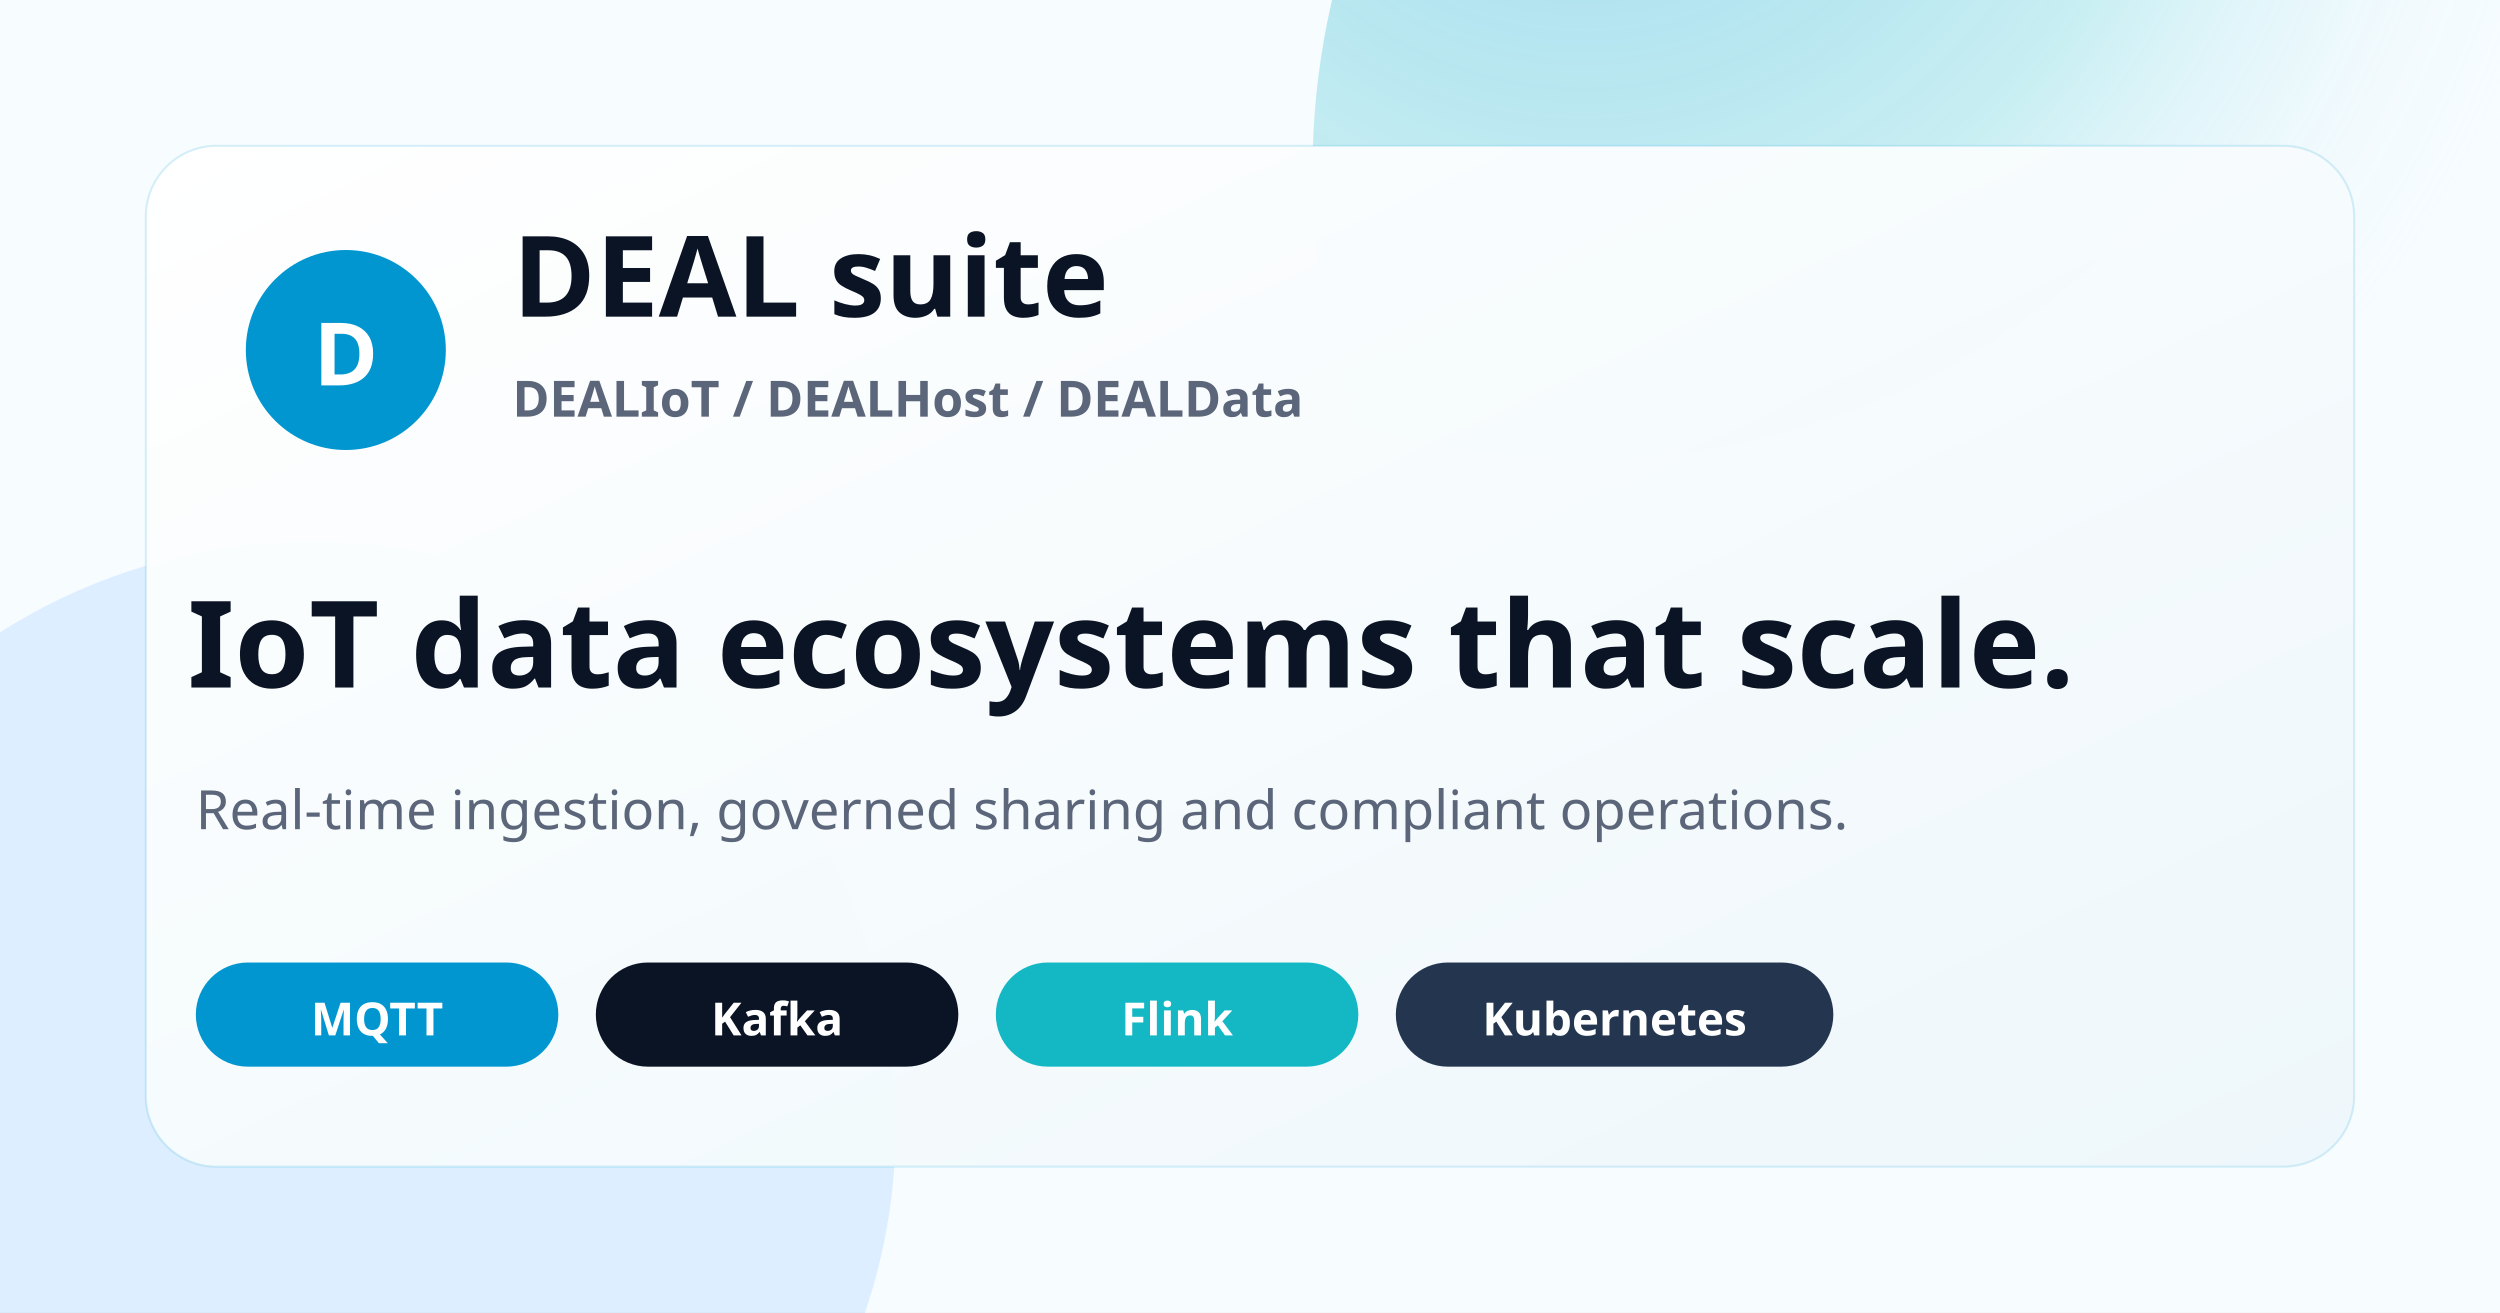
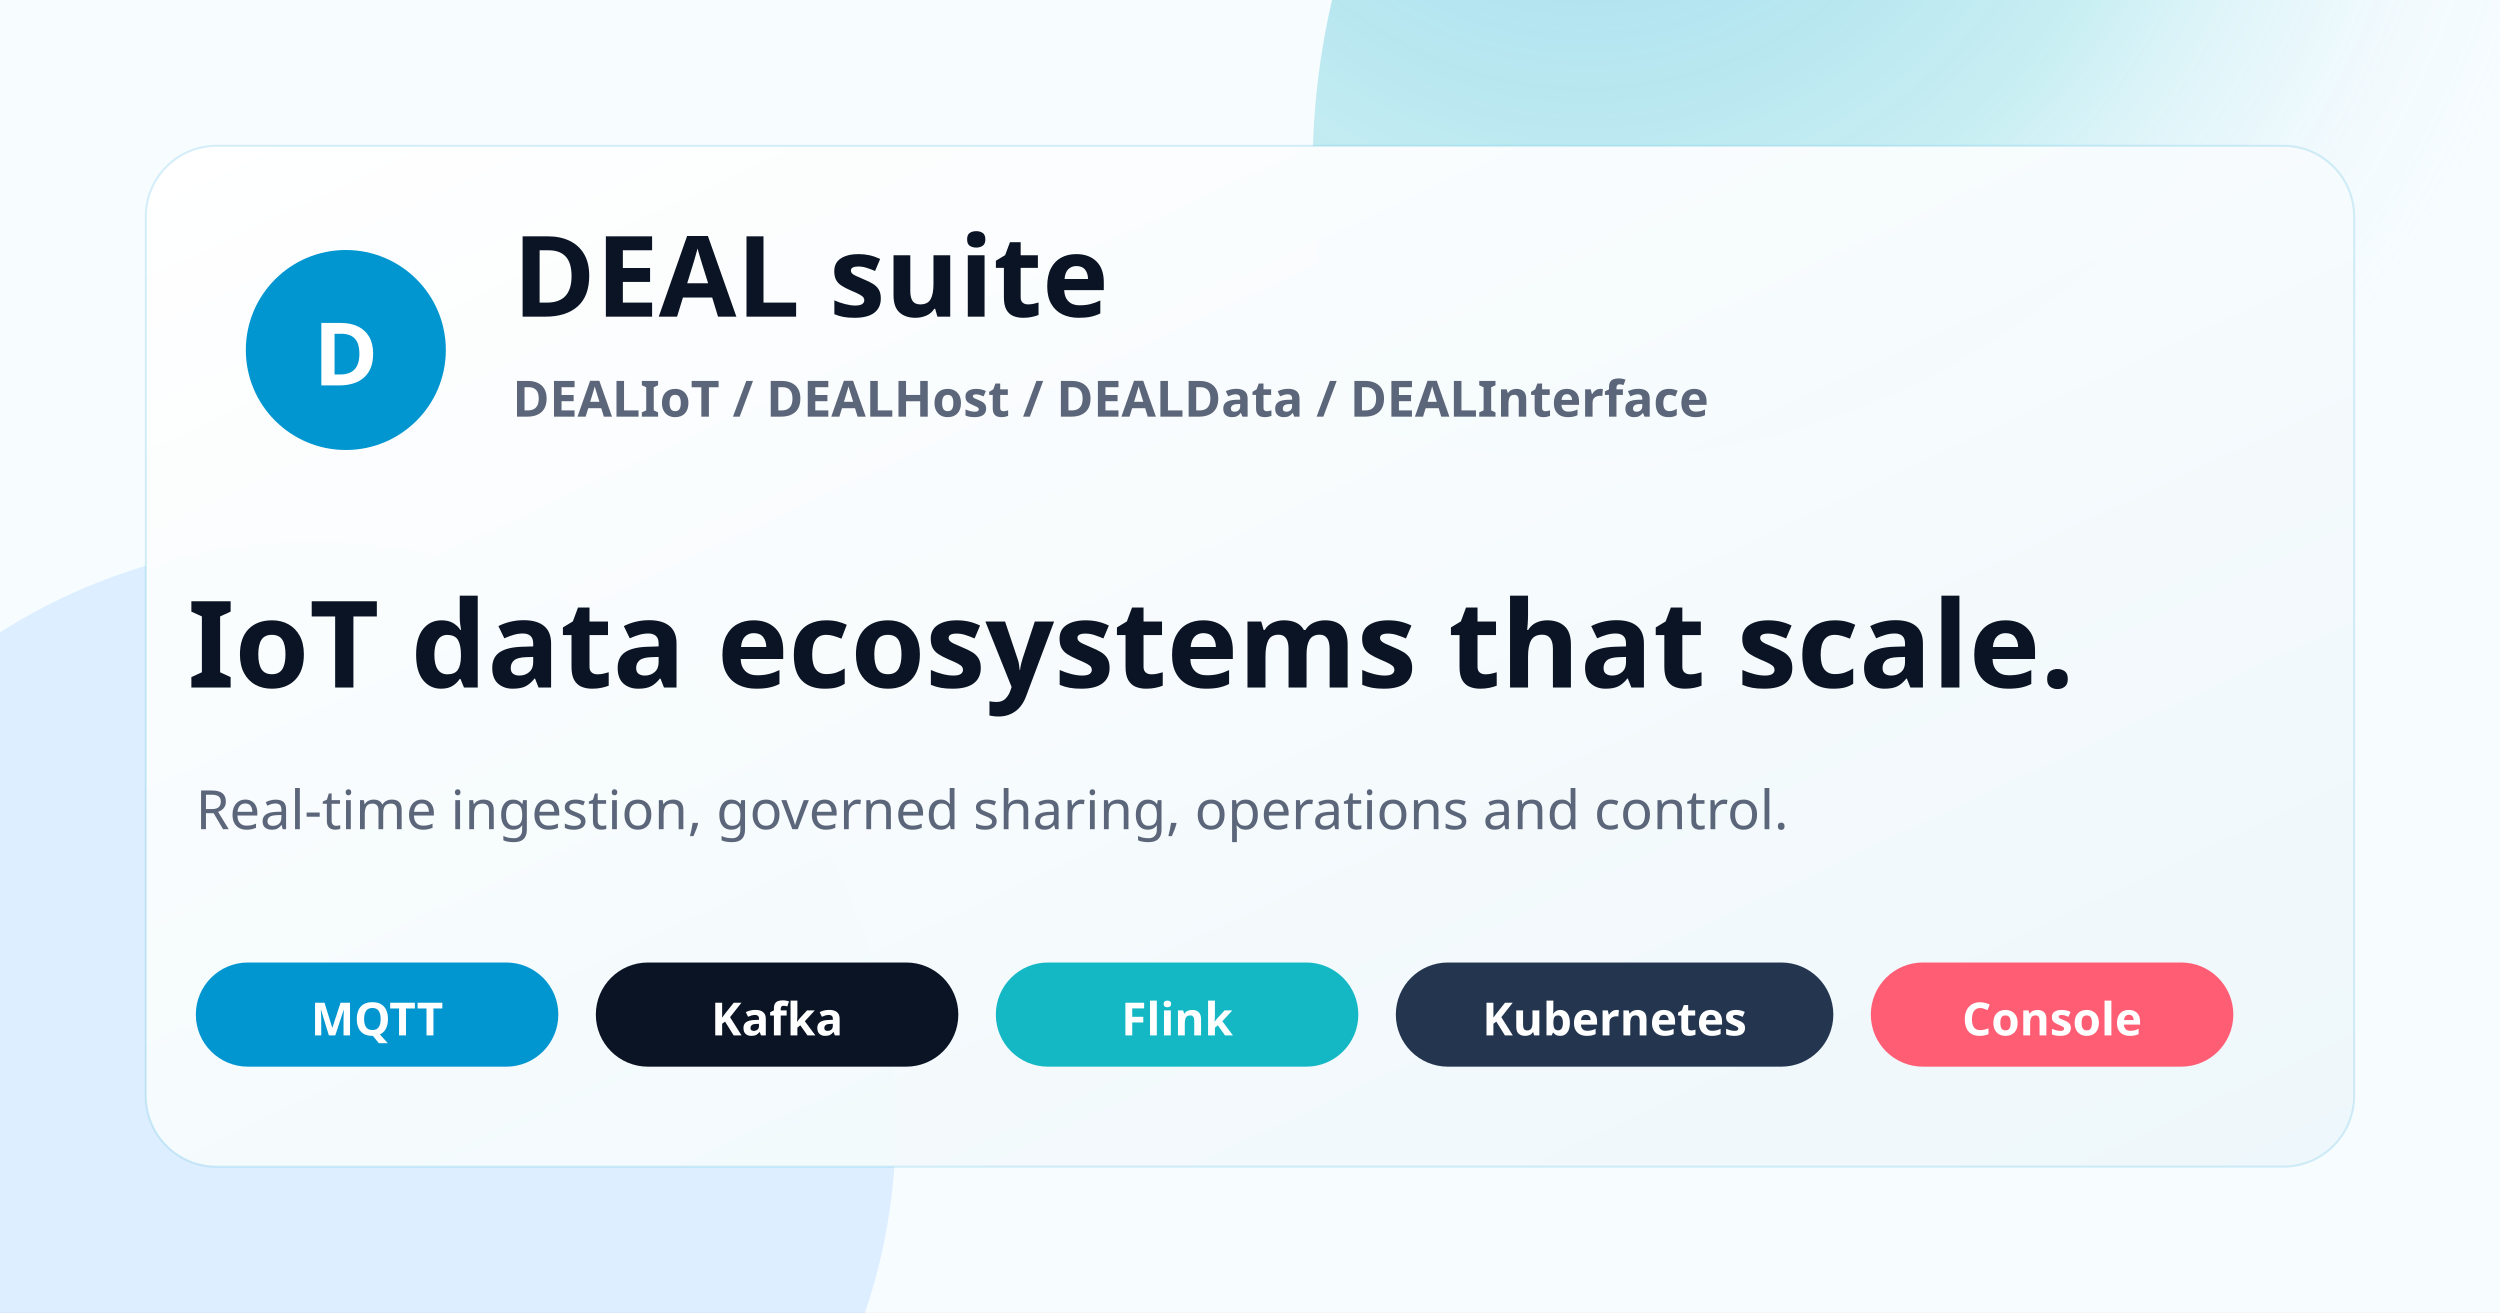
<svg xmlns="http://www.w3.org/2000/svg" width="1200" height="630" viewBox="0 0 1200 630" role="img" aria-labelledby="title desc">
  <defs>
    <radialGradient id="a" cx="18%" cy="18%" r="70%">
      <stop offset="0" stop-color="#0196d0" stop-opacity="0.42" />
      <stop offset="0.55" stop-color="#14b8c5" stop-opacity="0.24" />
      <stop offset="1" stop-color="#f7fcff" stop-opacity="0" />
    </radialGradient>
    <linearGradient id="b" x1="0" x2="1" y1="0" y2="1">
      <stop offset="0" stop-color="#ffffff" />
      <stop offset="1" stop-color="#eef7fb" />
    </linearGradient>
  </defs>
  <rect width="1200" height="630" fill="#f7fcff" />
  <circle cx="990" cy="82" r="360" fill="url(#a)" opacity="0.9" />
  <circle cx="150" cy="540" r="280" fill="#4aa3ff" opacity="0.16" />
  <rect x="70" y="70" width="1060" height="490" rx="34" fill="url(#b)" opacity="0.98" stroke="#0196d0" stroke-opacity="0.16" />
  <circle cx="166" cy="168" r="48" fill="#0196d0" />
  <text x="166" y="185" text-anchor="middle" font-family="Trebuchet MS, sans-serif" font-size="42" font-weight="900" fill="#ffffff">D</text>
  <text x="246" y="152" font-family="Trebuchet MS, sans-serif" font-size="54" font-weight="900" fill="#0b1424">DEAL suite</text>
-   <text x="246" y="200" font-family="Trebuchet MS, sans-serif" font-size="24" font-weight="700" fill="#5c667a">DEALIoT / DEALHost / DEALData</text>
+   <text x="246" y="200" font-family="Trebuchet MS, sans-serif" font-size="24" font-weight="700" fill="#5c667a">DEALIoT / DEALHost / DEALData / DEALInterface</text>
  <text x="90" y="330" font-family="Trebuchet MS, sans-serif" font-size="58" font-weight="900" fill="#0b1424">IoT data ecosystems that scale.</text>
-   <text x="94" y="398" font-family="Trebuchet MS, sans-serif" font-size="26" fill="#5c667a">Real-time ingestion, governed sharing and compliant operations.</text>
+   <text x="94" y="398" font-family="Trebuchet MS, sans-serif" font-size="26" fill="#5c667a">Real-time ingestion, governed sharing, operations and control.</text>
  <g font-family="Trebuchet MS, sans-serif" font-size="22" font-weight="700" fill="#ffffff">
    <rect x="94" y="462" width="174" height="50" rx="25" fill="#0196d0" />
    <text x="181" y="497" text-anchor="middle">MQTT</text>
    <rect x="286" y="462" width="174" height="50" rx="25" fill="#0b1424" />
    <text x="373" y="497" text-anchor="middle">Kafka</text>
    <rect x="478" y="462" width="174" height="50" rx="25" fill="#14b8c5" />
    <text x="565" y="497" text-anchor="middle">Flink</text>
    <rect x="670" y="462" width="210" height="50" rx="25" fill="#24364f" />
    <text x="775" y="497" text-anchor="middle">Kubernetes</text>
+     <rect x="898" y="462" width="174" height="50" rx="25" fill="#ff5d73" />
+     <text x="985" y="497" text-anchor="middle">Console</text>
  </g>
</svg>
